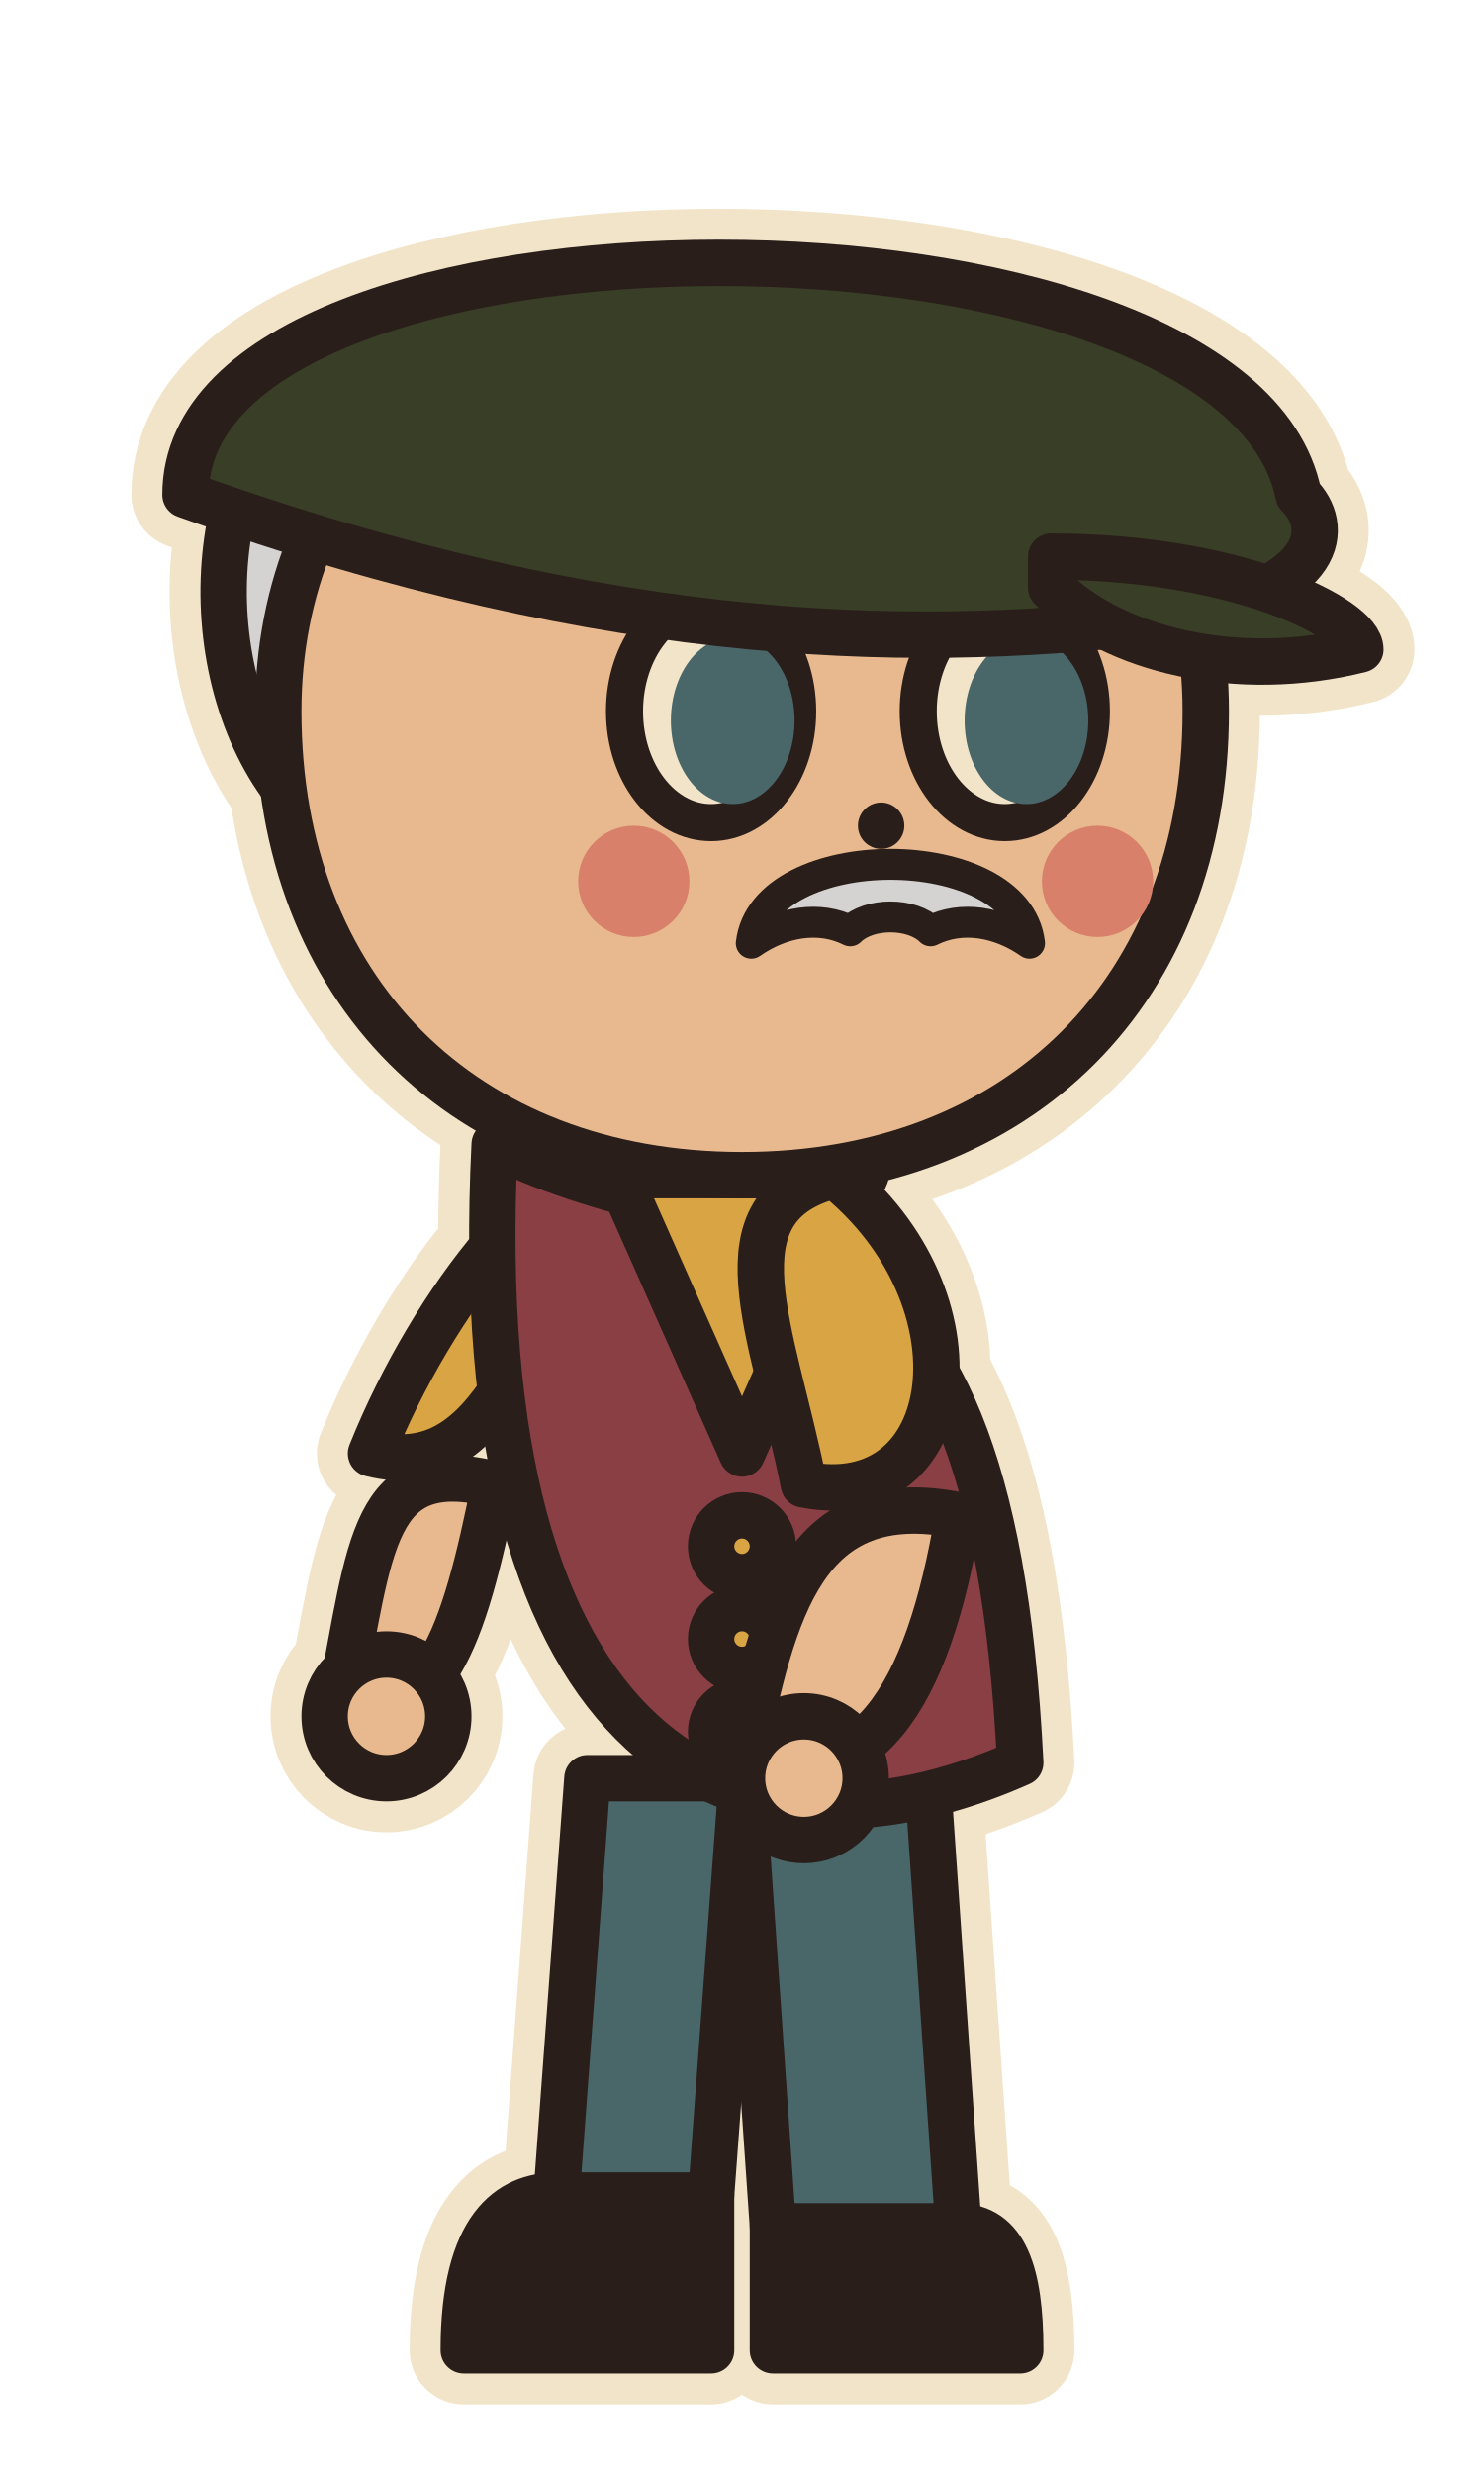
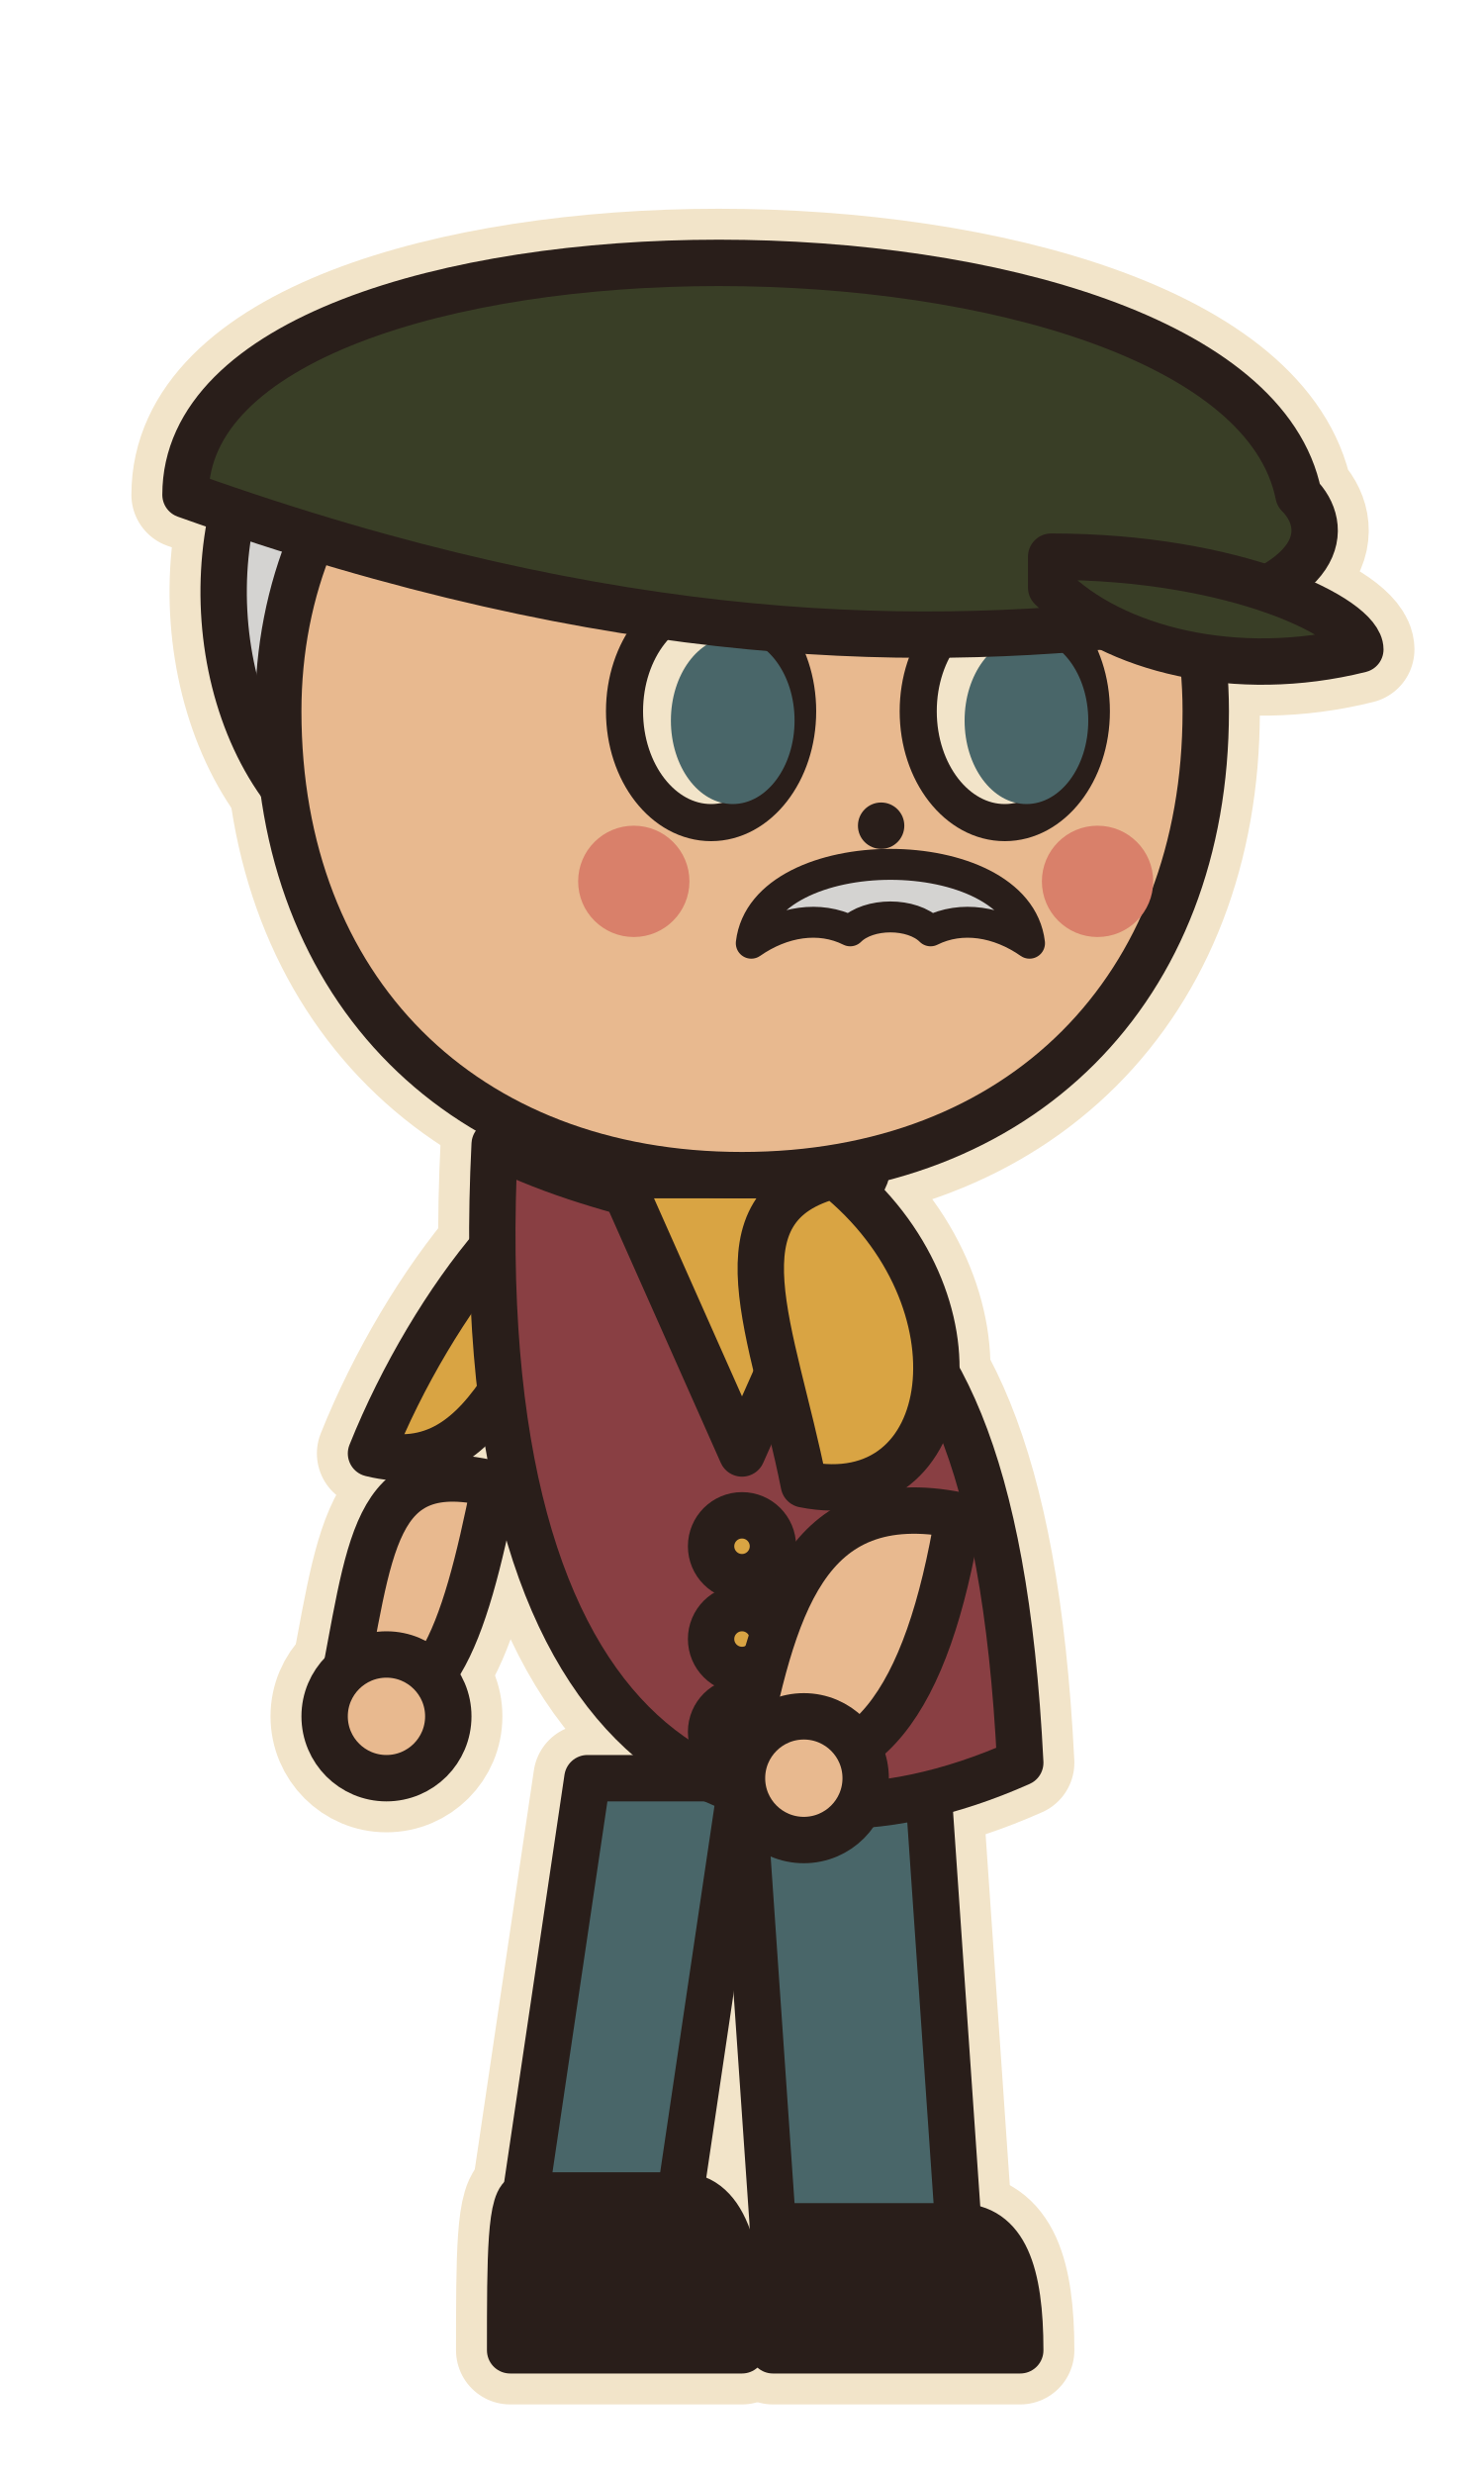
<svg xmlns="http://www.w3.org/2000/svg" viewBox="0 0 96 160" width="96" height="160">
  <g fill="#f2e4c9" stroke="#f2e4c9" stroke-width="7" stroke-linejoin="round" stroke-linecap="round">
    <path d="M 40,76 C 34,86 32,96 24,94 C 28,84 36,74 40,76 Z" fill="#f2e4c9" />
    <path d="M 32,96 C 30,106 28,112 22,110 C 24,100 24,94 32,96 Z" fill="#f2e4c9" />
    <circle cx="25" cy="111" r="4" fill="#f2e4c9" />
-     <path d="M 38,115 L 36,142 L 46,142 L 48,115 Z" fill="#f2e4c9" />
-     <path d="M 36,142 L 46,142 L 46,152 L 30,152 C 30,144 33,142 36,142 Z" fill="#f2e4c9" />
+     <path d="M 38,115 L 34,142 L 44,142 L 48,115 Z" fill="#f2e4c9" />
+     <path d="M 34,142 L 44,142 C 47,142 48,146 48,152 L 33,152 C 33,146 33,142 34,142 Z" fill="#f2e4c9" />
    <path d="M 48,115 L 50,144 L 62,144 L 60,115 Z" fill="#f2e4c9" />
    <path d="M 50,144 L 62,144 C 65,144 66,147 66,152 L 50,152 Z" fill="#f2e4c9" />
    <path d="M 32,74 C 48,82 64,74 66,114 C 48,122 30,114 32,74 Z" fill="#f2e4c9" />
    <path d="M 40,76 L 56,76 L 48,94 Z" fill="#f2e4c9" />
    <circle cx="48" cy="100" r="2" fill="#f2e4c9" />
    <circle cx="48" cy="106" r="2" fill="#f2e4c9" />
    <circle cx="48" cy="112" r="2" fill="#f2e4c9" />
    <path d="M 54,76 C 64,84 62,98 52,96 C 50,86 46,78 54,76 Z" fill="#f2e4c9" />
    <path d="M 62,98 C 60,110 56,116 48,114 C 50,104 52,96 62,98 Z" fill="#f2e4c9" />
    <circle cx="52" cy="115" r="4" fill="#f2e4c9" />
    <path d="M 16,30 C 12,40 16,54 26,56 L 30,46 Z" fill="#f2e4c9" />
    <rect x="28" y="44" width="6" height="12" rx="3" fill="#f2e4c9" />
    <path d="M 48,18 C 66,18 78,30 78,46 C 78,64 66,76 48,76 C 30,76 18,64 18,46 C 18,30 30,18 48,18 Z" fill="#f2e4c9" />
    <path d="M 12,32 C 12,12 80,12 84,32 C 86,34 86,38 76,40 C 60,42 40,42 12,32 Z" fill="#f2e4c9" />
    <path d="M 68,36 C 80,36 88,40 88,42 C 80,44 72,42 68,38 Z" fill="#f2e4c9" />
  </g>
  <g stroke="#291e1a" stroke-width="3" stroke-linejoin="round" stroke-linecap="round">
    <path d="M 40,76 C 34,86 32,96 24,94 C 28,84 36,74 40,76 Z" fill="#d9a443" />
    <path d="M 32,96 C 30,106 28,112 22,110 C 24,100 24,94 32,96 Z" fill="#e8b98f" />
    <circle cx="25" cy="111" r="4" fill="#e8b98f" />
-     <path d="M 38,115 L 36,142 L 46,142 L 48,115 Z" fill="#496669" />
-     <path d="M 36,142 L 46,142 L 46,152 L 30,152 C 30,144 33,142 36,142 Z" fill="#291e1a" />
+     <path d="M 38,115 L 34,142 L 44,142 L 48,115 Z" fill="#496669" />
+     <path d="M 34,142 L 44,142 C 47,142 48,146 48,152 L 33,152 C 33,146 33,142 34,142 Z" fill="#291e1a" />
    <path d="M 48,115 L 50,144 L 62,144 L 60,115 Z" fill="#496669" />
    <path d="M 50,144 L 62,144 C 65,144 66,147 66,152 L 50,152 Z" fill="#291e1a" />
    <path d="M 32,74 C 48,82 64,74 66,114 C 48,122 30,114 32,74 Z" fill="#893f43" />
    <path d="M 40,76 L 56,76 L 48,94 Z" fill="#d9a443" />
    <circle cx="48" cy="100" r="2" fill="#d9a443" />
    <circle cx="48" cy="106" r="2" fill="#d9a443" />
    <circle cx="48" cy="112" r="2" fill="#d9a443" />
    <path d="M 54,76 C 64,84 62,98 52,96 C 50,86 46,78 54,76 Z" fill="#d9a443" />
    <path d="M 62,98 C 60,110 56,116 48,114 C 50,104 52,96 62,98 Z" fill="#e8b98f" />
    <circle cx="52" cy="115" r="4" fill="#e8b98f" />
    <path d="M 16,30 C 12,40 16,54 26,56 L 30,46 Z" fill="#d4d3d1" />
    <rect x="28" y="44" width="6" height="12" rx="3" fill="#d4d3d1" />
    <path d="M 48,18 C 66,18 78,30 78,46 C 78,64 66,76 48,76 C 30,76 18,64 18,46 C 18,30 30,18 48,18 Z" fill="#e8b98f" />
    <circle cx="41" cy="57" r="3.6" fill="#d9806a" stroke="none" />
    <circle cx="71" cy="57" r="3.6" fill="#d9806a" stroke="none" />
    <ellipse cx="46" cy="46" rx="5.6" ry="7.2" fill="#f2e4c9" stroke-width="2.4" />
    <ellipse cx="47.4" cy="46.6" rx="4" ry="5.4" fill="#496669" stroke="none" />
    <ellipse cx="65" cy="46" rx="5.6" ry="7.2" fill="#f2e4c9" stroke-width="2.4" />
    <ellipse cx="66.4" cy="46.6" rx="4" ry="5.4" fill="#496669" stroke="none" />
    <circle cx="57" cy="53.4" r="1.5" fill="#291e1a" stroke="none" />
    <path d="M 48.6,61 C 49.4,54.2 65.8,54.2 66.6,61 C 64.6,59.6 62.2,59.2 60.2,60.2 C 59,59 56.2,59 55,60.2 C 53,59.2 50.6,59.6 48.6,61 Z" fill="#d4d3d1" stroke-width="2" />
    <path d="M 12,32 C 12,12 80,12 84,32 C 86,34 86,38 76,40 C 60,42 40,42 12,32 Z" fill="#393e26" />
    <path d="M 68,36 C 80,36 88,40 88,42 C 80,44 72,42 68,38 Z" fill="#393e26" />
  </g>
</svg>
